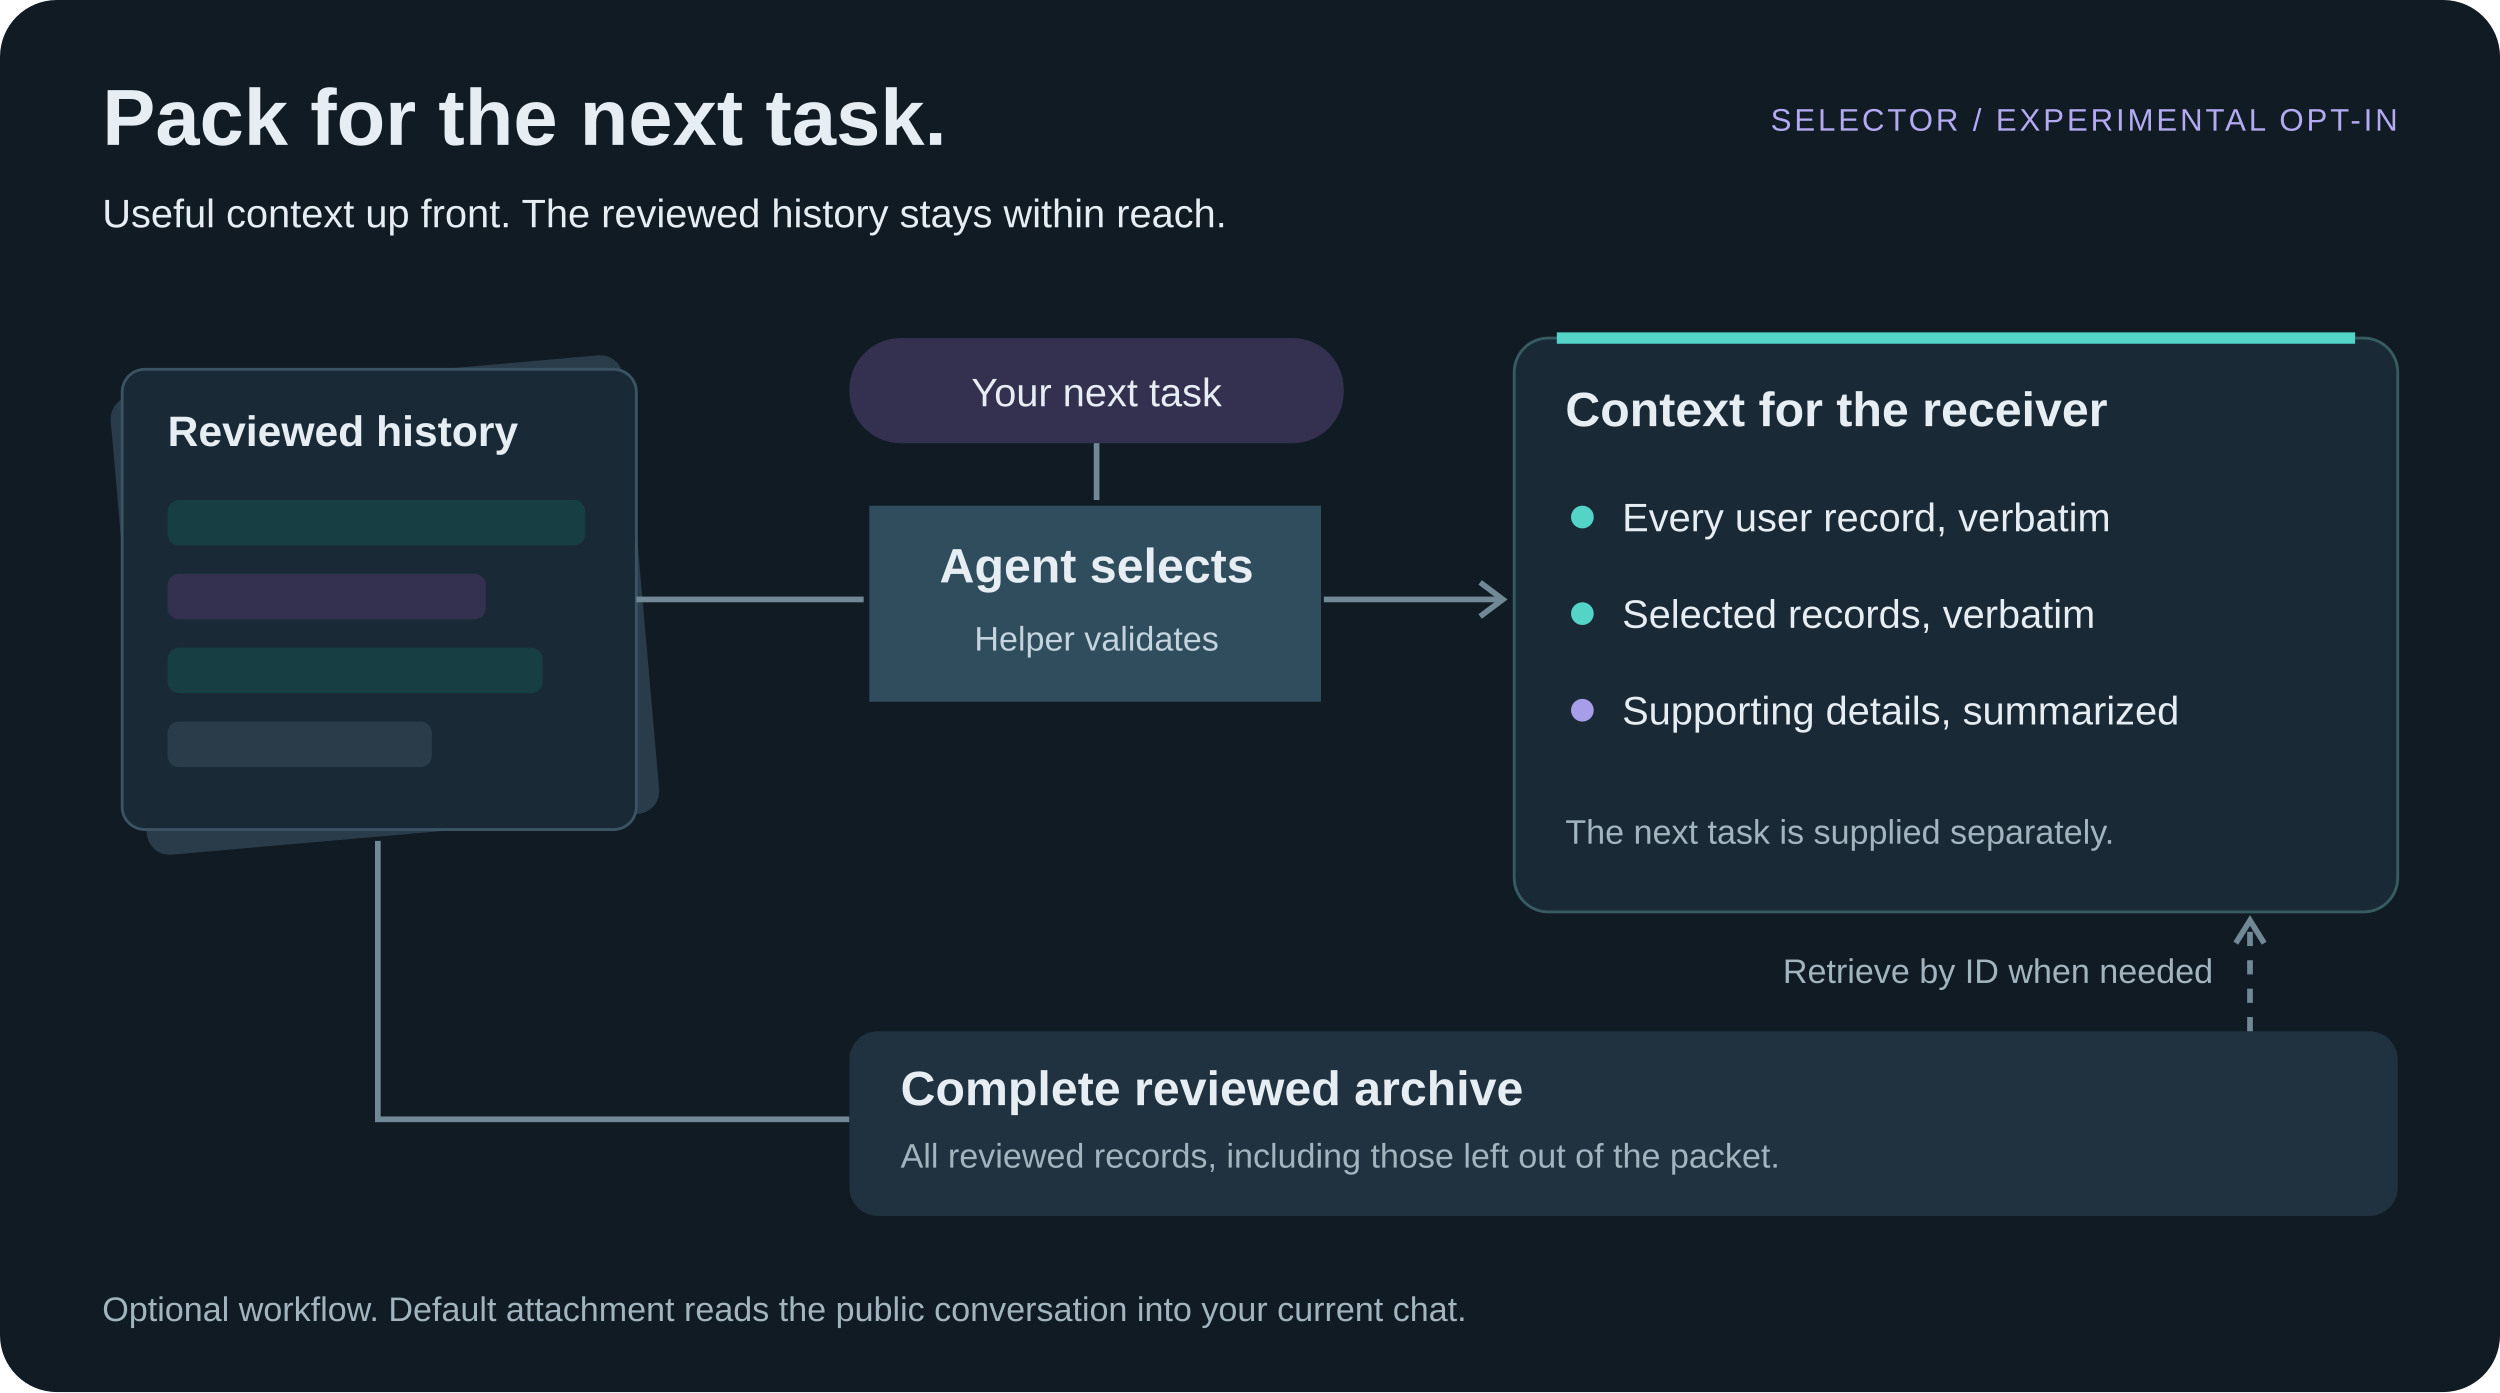
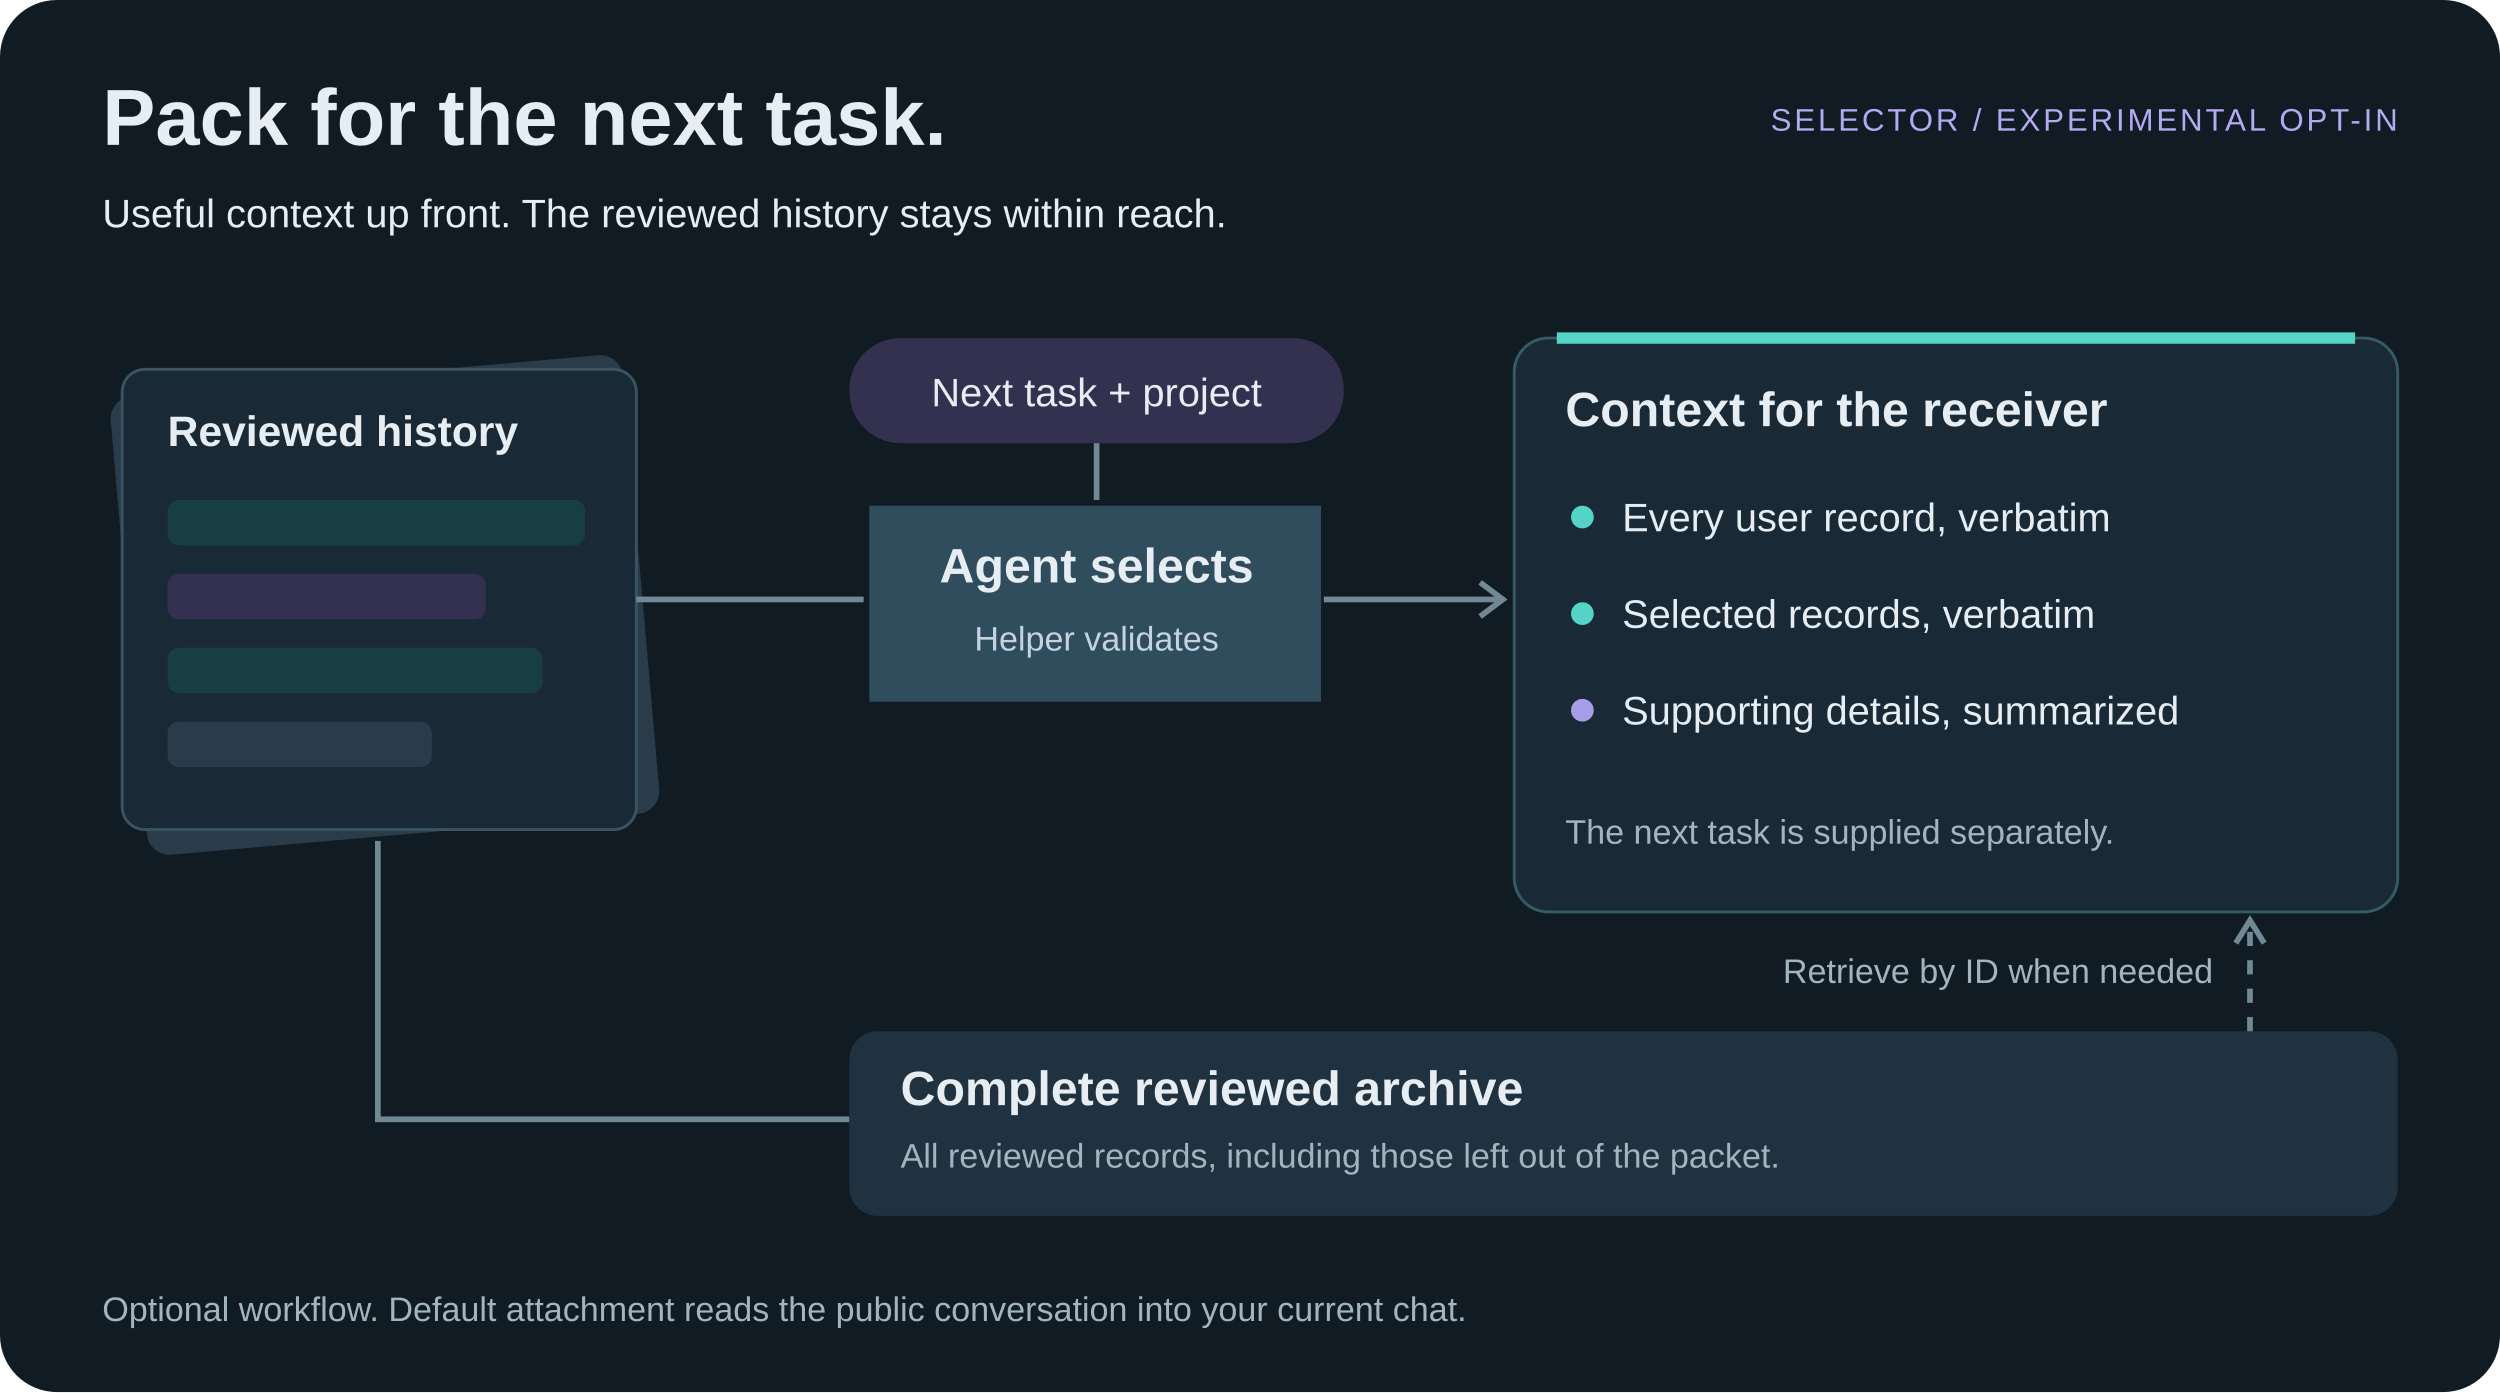
<svg xmlns="http://www.w3.org/2000/svg" width="880" height="490" viewBox="0 0 880 490" role="img" aria-labelledby="title desc">
  <style>
    text{font-family:Arial,Helvetica,sans-serif;fill:#e6edf3}.title{font-size:28px;font-weight:700}.name{font-size:17px;font-weight:700}.body{font-size:14px}.small{font-size:12px;fill:#a2b5bf}.tag{font-size:11px;letter-spacing:1px;fill:#b3aaf2}.route{fill:none;stroke:#718995;stroke-width:2}.dash{stroke-dasharray:5 5}
  </style>
  <rect width="880" height="490" rx="20" fill="#101b24" />
  <text class="title" x="36" y="51">Pack for the next task.</text>
  <text class="tag" x="844" y="46" text-anchor="end">SELECTOR / EXPERIMENTAL OPT-IN</text>
  <text class="body" x="36" y="80">Useful context up front. The reviewed history stays within reach.</text>
  <rect x="45" y="132" width="181" height="162" rx="8" fill="#2a3c49" transform="rotate(-5 135 213)" />
  <rect x="43" y="130" width="181" height="162" rx="8" fill="#192a36" stroke="#3b5363" />
  <text class="name" x="59" y="157" style="font-size:15px">Reviewed history</text>
  <rect x="59" y="176" width="147" height="16" rx="4" fill="#173e42" />
  <rect x="59" y="202" width="112" height="16" rx="4" fill="#34304f" />
  <rect x="59" y="228" width="132" height="16" rx="4" fill="#173e42" />
  <rect x="59" y="254" width="93" height="16" rx="4" fill="#2a3c49" />
  <path class="route" d="M224 211H304M466 211H529" />
  <path d="m521 205 8 6-8 6" fill="none" stroke="#718995" stroke-width="2" />
  <rect x="299" y="119" width="174" height="37" rx="18" fill="#34304f" />
-   <text class="body" x="386" y="143" text-anchor="middle">Your next task</text>
+   <text class="body" x="386" y="143" text-anchor="middle">Next task + project</text>
  <path class="route" d="M386 156V176" />
  <path d="M306 178H465V247H306Z" fill="#304d5e" />
  <text x="386" y="205" text-anchor="middle" style="font-size:17px;font-weight:700;fill:#e6edf3">Agent selects</text>
  <text x="386" y="229" text-anchor="middle" style="font-size:12px;fill:#c3d4df">Helper validates</text>
  <rect x="533" y="119" width="311" height="202" rx="12" fill="#192a36" stroke="#365c62" />
  <path d="M548 119H829" stroke="#54d4c7" stroke-width="4" />
  <text class="name" x="551" y="150">Context for the receiver</text>
  <circle cx="557" cy="182" r="4" fill="#54d4c7" />
  <text class="body" x="571" y="187">Every user record, verbatim</text>
  <circle cx="557" cy="216" r="4" fill="#54d4c7" />
  <text class="body" x="571" y="221">Selected records, verbatim</text>
  <circle cx="557" cy="250" r="4" fill="#a89de8" />
  <text class="body" x="571" y="255">Supporting details, summarized</text>
  <text class="small" x="551" y="297">The next task is supplied separately.</text>
  <path class="route" d="M133 296V394H299" />
  <rect x="299" y="363" width="545" height="65" rx="10" fill="#20323f" />
  <text class="name" x="317" y="389">Complete reviewed archive</text>
  <text class="small" x="317" y="411">All reviewed records, including those left out of the packet.</text>
  <path class="route dash" d="M792 363V324" />
  <path d="m787 332 5-8 5 8" fill="none" stroke="#718995" stroke-width="2" />
  <text class="small" x="779" y="346" text-anchor="end">Retrieve by ID when needed</text>
  <text class="small" x="36" y="465">Optional workflow. Default attachment reads the public conversation into your current chat.</text>
</svg>
